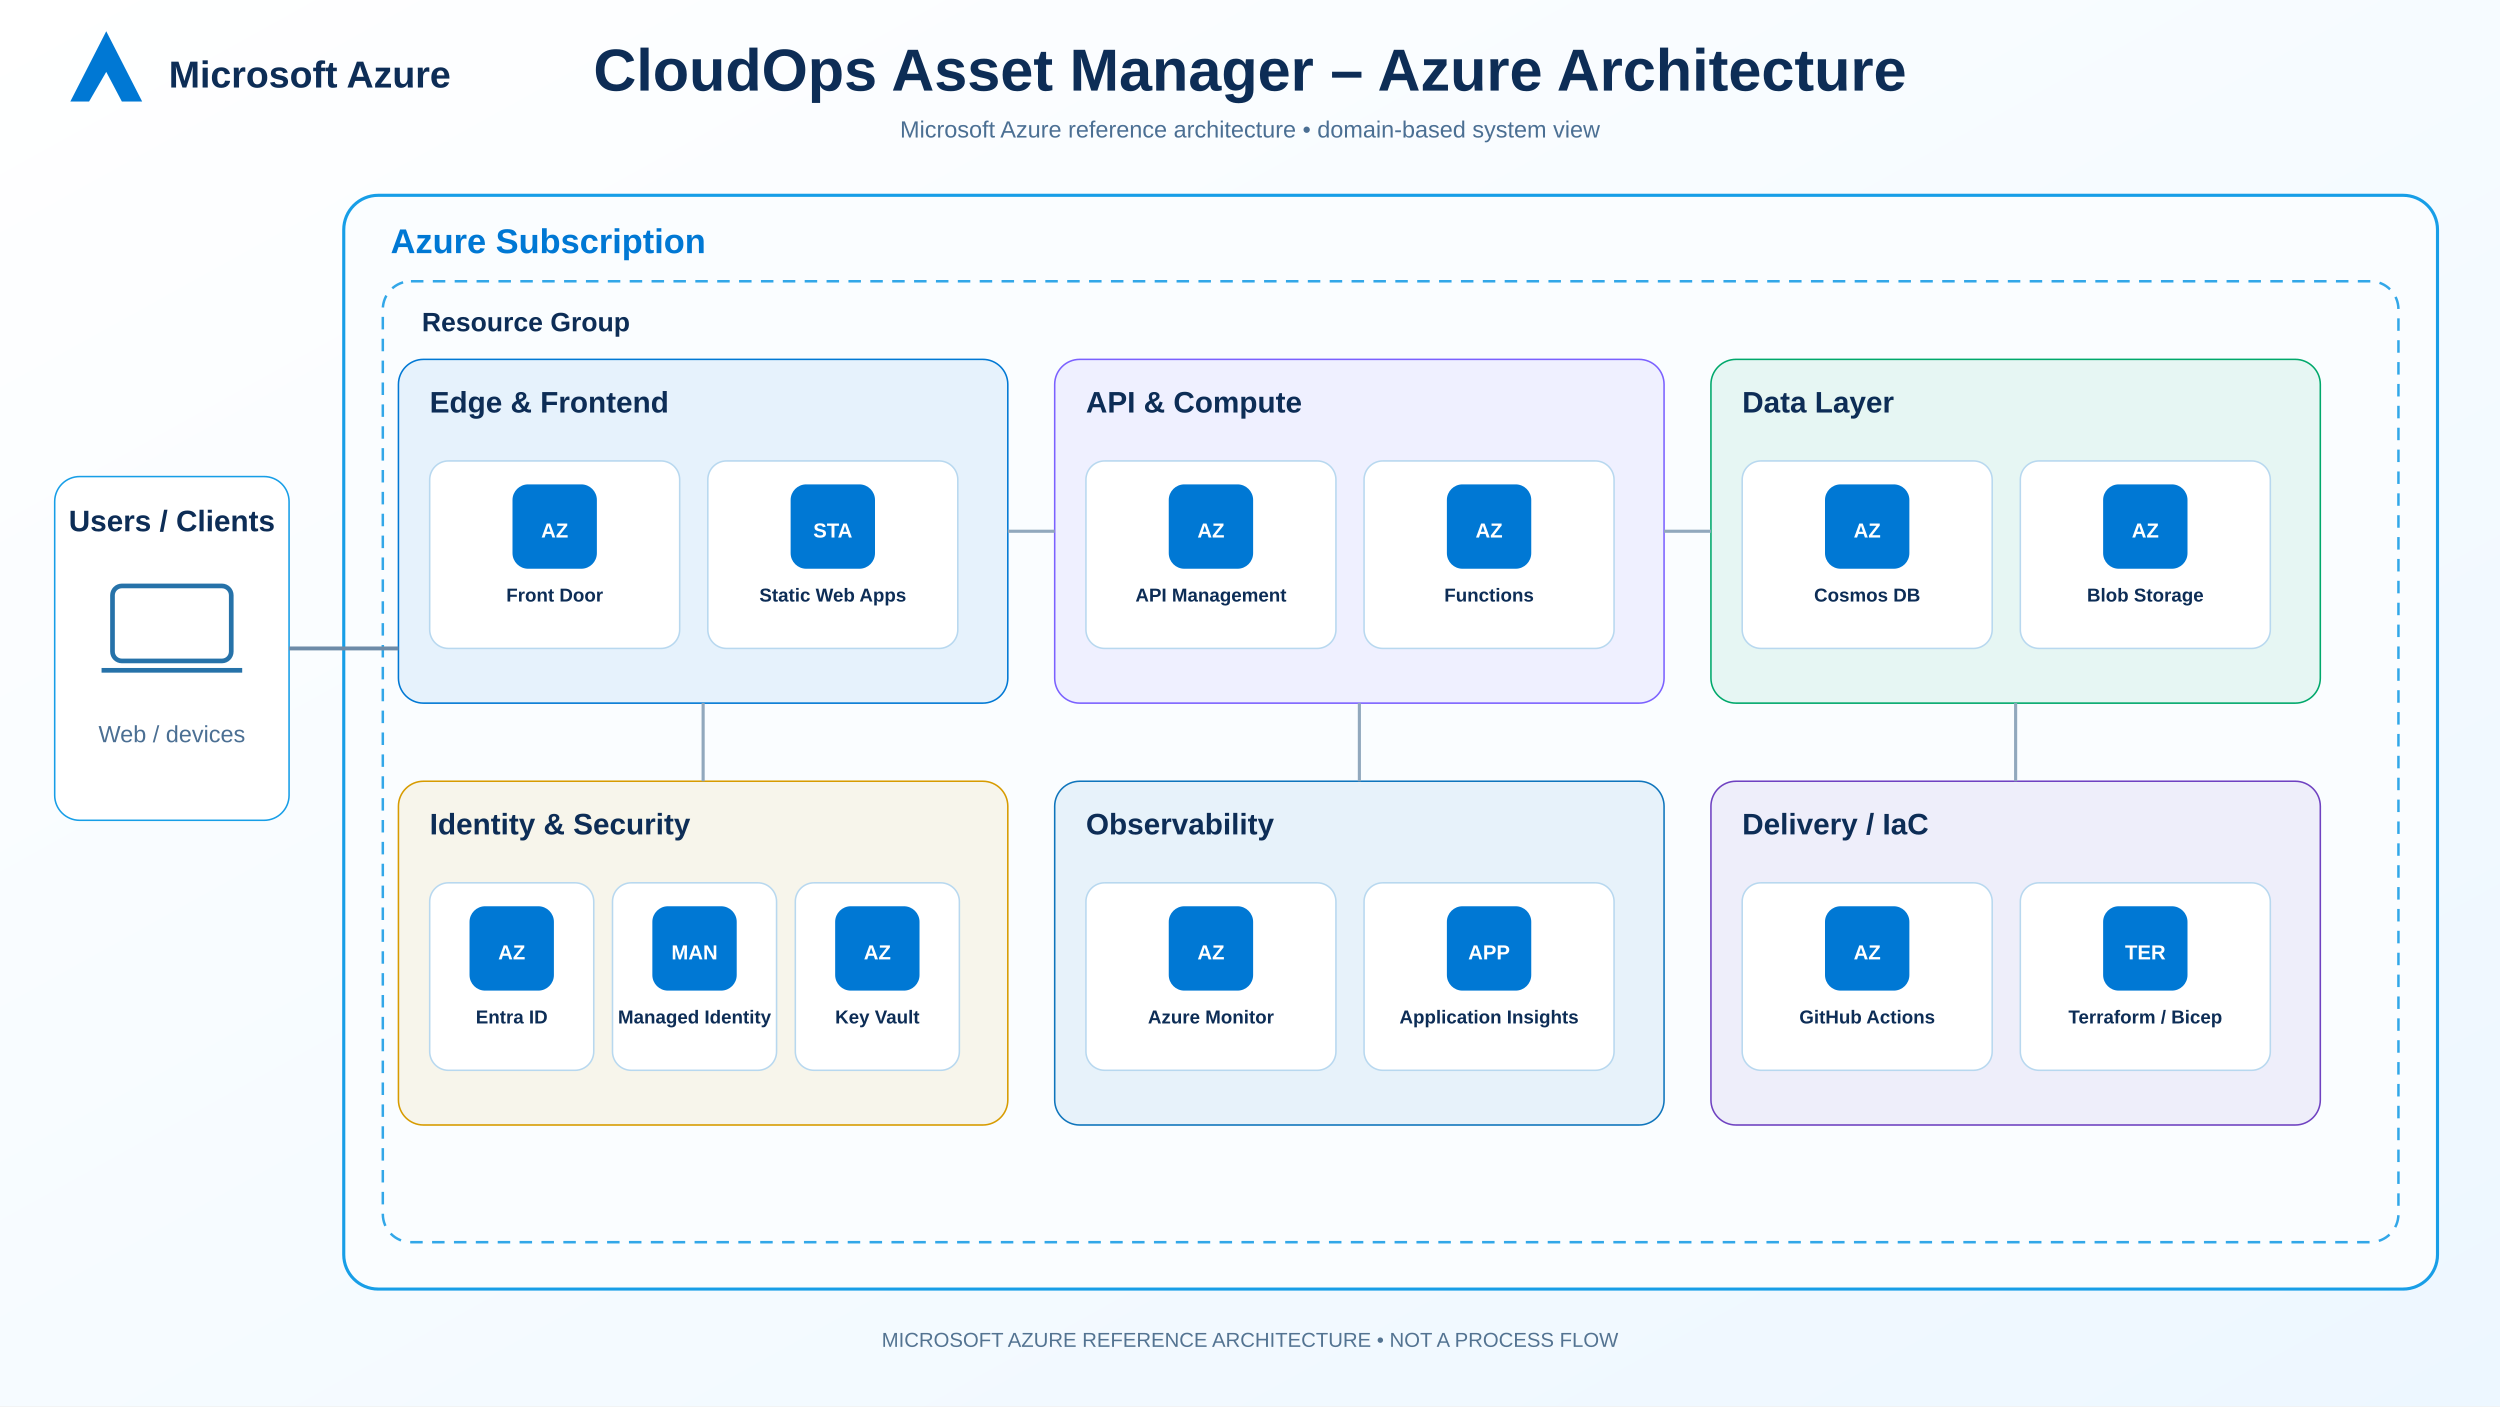
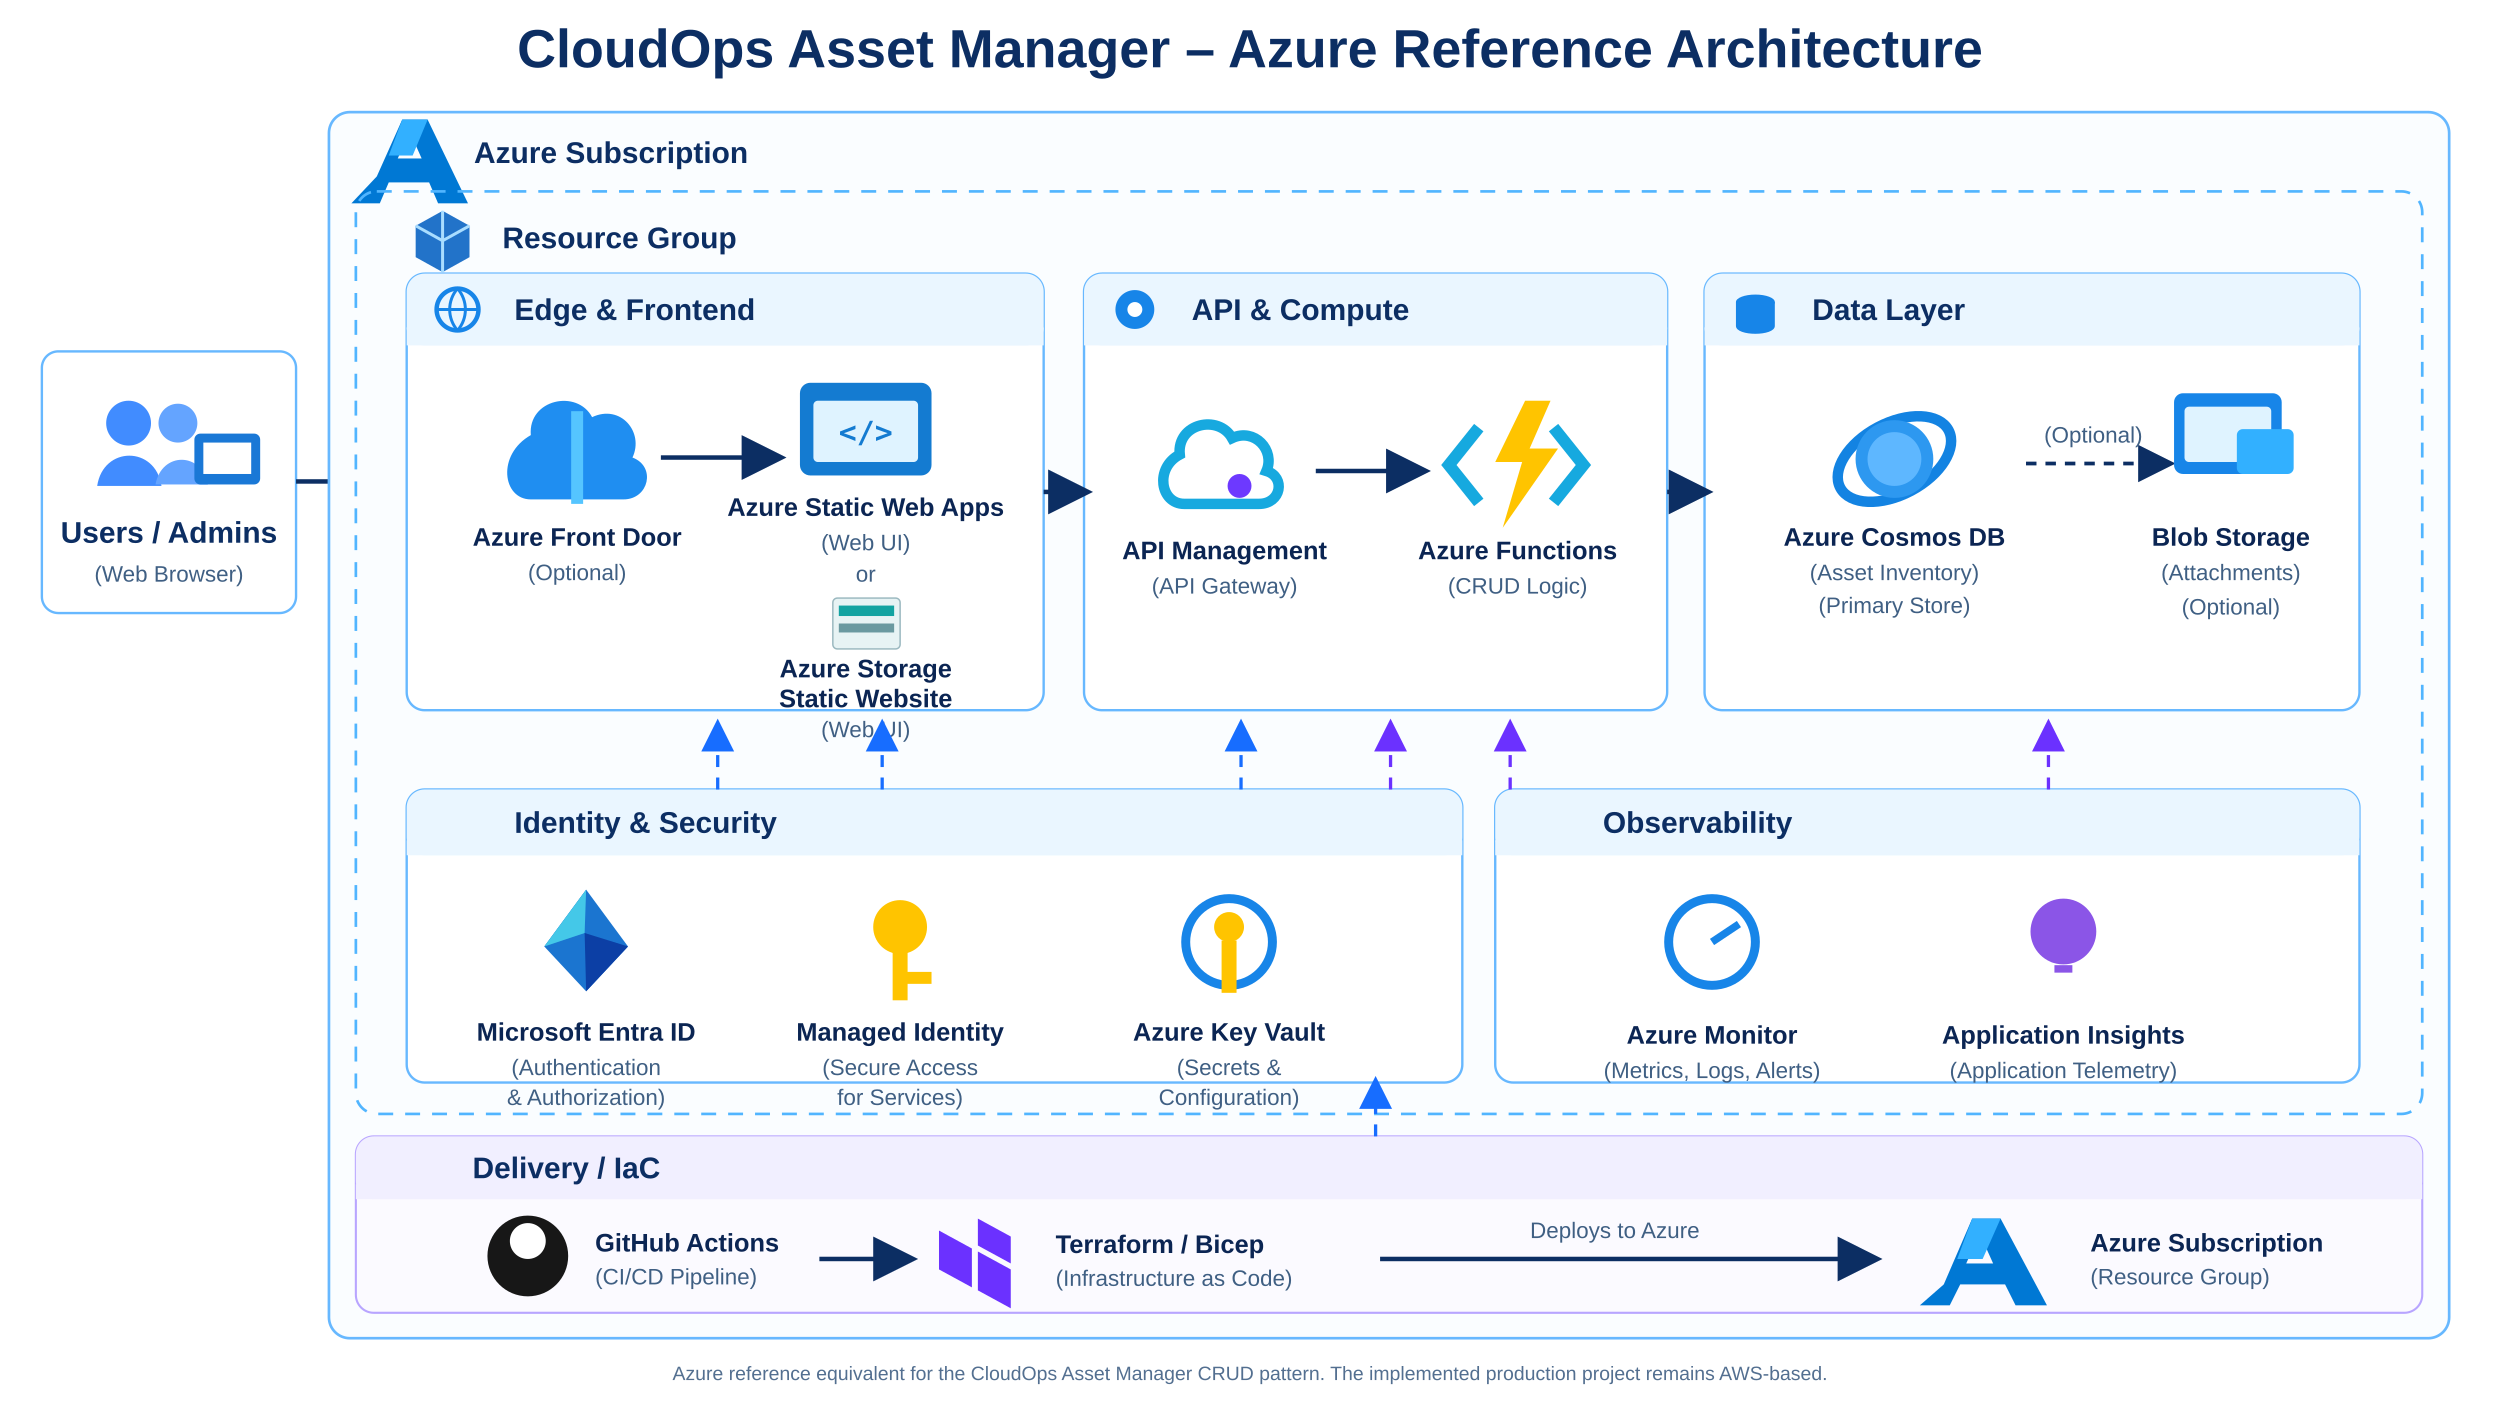
- <svg xmlns="http://www.w3.org/2000/svg" width="1600" height="900" viewBox="0 0 1600 900" role="img">
+ <svg xmlns="http://www.w3.org/2000/svg" width="1672" height="941" viewBox="0 0 1672 941" role="img" aria-labelledby="t d">
  <defs>
-     <linearGradient id="bg" x1="0" y1="0" x2="1" y2="1">
-       <stop stop-color="#fff" />
-       <stop offset="1" stop-color="#edf7ff" />
-     </linearGradient>
-     <style>.h{font:700 19px Arial;fill:#0d2d56}.svc{font:700 12px Arial;fill:#0d2d56}.icon{font:700 13px Arial;fill:#fff}.m{font:15px Arial;fill:#4b6f93}</style>
+     <style>
+ .title{font:700 36px Arial,Helvetica,sans-serif;fill:#0c2e63}.h{font:700 20px Arial,Helvetica,sans-serif;fill:#0c2e63}.svc{font:700 17px Arial,Helvetica,sans-serif;fill:#0b2553}.sm{font:15px Arial,Helvetica,sans-serif;fill:#3f5f83}.tiny{font:13px Arial,Helvetica,sans-serif;fill:#536f90}.panel{fill:#fff;stroke:#67b8ff;stroke-width:1.6}.head{fill:#eaf6ff}.line{stroke:#0c2e63;stroke-width:3;fill:none;marker-end:url(#a)}.dash{stroke:#176dff;stroke-width:2.2;stroke-dasharray:8 7;fill:none;marker-end:url(#ab)}.pdash{stroke:#6b31ff;stroke-width:2.2;stroke-dasharray:8 7;fill:none;marker-end:url(#ap)}
+ </style>
+     <marker id="a" markerWidth="10" markerHeight="10" refX="8" refY="5" orient="auto">
+       <path d="M0 0L10 5L0 10Z" fill="#0c2e63" />
+     </marker>
+     <marker id="ab" markerWidth="10" markerHeight="10" refX="8" refY="5" orient="auto">
+       <path d="M0 0L10 5L0 10Z" fill="#176dff" />
+     </marker>
+     <marker id="ap" markerWidth="10" markerHeight="10" refX="8" refY="5" orient="auto">
+       <path d="M0 0L10 5L0 10Z" fill="#6b31ff" />
+     </marker>
  </defs>
-   <rect width="1600" height="900" fill="url(#bg)" />
-   <path d="M45 65L68 20l23 45H78L68 46 57 65z" fill="#0078D4" />
-   <text x="108" y="56" font-family="Arial" font-size="24" font-weight="700" fill="#0d2d56">Microsoft Azure</text>
-   <text x="800" y="58" text-anchor="middle" font-family="Arial" font-size="38" font-weight="700" fill="#0d2d56">CloudOps Asset Manager – Azure Architecture</text>
-   <text x="800" y="88" text-anchor="middle" class="m">Microsoft Azure reference architecture • domain-based system view</text>
-   <rect x="220" y="125" width="1340" height="700" rx="22" fill="#fafdff" stroke="#179ee7" stroke-width="2" />
-   <text x="250" y="162" font-family="Arial" font-size="22" font-weight="700" fill="#0078D4">Azure Subscription</text>
-   <rect x="245" y="180" width="1290" height="615" rx="18" fill="none" stroke="#32a7e8" stroke-width="1.6" stroke-dasharray="8 6" />
-   <text x="270" y="212" font-family="Arial" font-size="17" font-weight="700" fill="#0d2d56">Resource Group</text>
-   <g>
-     <rect x="255" y="230" width="390" height="220" rx="16" fill="#0078D4" fill-opacity=".08" stroke="#0078D4" />
-     <text x="275" y="264" class="h">Edge &amp; Frontend</text>
-     <g transform="translate(275 295)">
-       <rect width="160" height="120" rx="12" fill="#fff" stroke="#b8d8ef" />
-       <rect x="53" y="15" width="54" height="54" rx="10" fill="#0078D4" />
-       <text x="80" y="49" text-anchor="middle" class="icon">AZ</text>
-       <text x="80" y="90" text-anchor="middle" class="svc">Front Door</text>
+   <rect width="1672" height="941" fill="#fff" />
+   <text x="836" y="45" text-anchor="middle" class="title">CloudOps Asset Manager – Azure Reference Architecture</text>
+   <g transform="translate(28 235)">
+     <rect width="170" height="175" rx="11" class="panel" />
+     <circle cx="58" cy="48" r="15" fill="#418cff" />
+     <circle cx="91" cy="48" r="13" fill="#64a4ff" />
+     <path d="M37 90c4-27 39-27 43 0Z" fill="#418cff" />
+     <path d="M76 89c4-22 31-22 35 0Z" fill="#64a4ff" />
+     <rect x="102" y="55" width="44" height="34" rx="4" fill="#1a78d6" />
+     <rect x="108" y="61" width="32" height="21" fill="#fff" />
+     <text x="85" y="128" text-anchor="middle" class="h">Users / Admins</text>
+     <text x="85" y="154" text-anchor="middle" class="sm">(Web Browser)</text>
+   </g>
+   <path d="M198 322H245" class="line" />
+   <rect x="220" y="75" width="1418" height="820" rx="14" fill="#fafdff" stroke="#67b8ff" stroke-width="1.8" />
+   <path d="M252 118L269 80h17l27 56h-20l-6-14h-27l-6 14h-19zm14-12h16l-8-18z" fill="#0078d4" />
+   <path d="M269 80h17l-10 24h-16z" fill="#32b0ff" />
+   <text x="317" y="109" class="h" font-size="24">Azure Subscription</text>
+   <rect x="238" y="128" width="1382" height="617" rx="14" fill="none" stroke="#51b5ff" stroke-width="1.8" stroke-dasharray="10 8" />
+   <g transform="translate(278 137)">
+     <path d="M0 14l18-10 18 10v21L18 45 0 35z" fill="#2273c9" />
+     <path d="M18 4v41M0 14l18 10 18-10" stroke="#a9ddff" stroke-width="2" fill="none" />
+     <text x="58" y="29" class="h">Resource Group</text>
+   </g>
+   <g transform="translate(272 183)">
+     <rect width="426" height="292" rx="12" class="panel" />
+     <rect width="426" height="48" rx="12" class="head" />
+     <rect y="36" width="426" height="12" class="head" />
+     <circle cx="34" cy="24" r="14" fill="none" stroke="#1785e8" stroke-width="3" />
+     <path d="M20 24h28M34 10c7 8 7 20 0 28M34 10c-7 8-7 20 0 28" stroke="#1785e8" stroke-width="2" fill="none" />
+     <text x="72" y="31" class="h">Edge &amp; Frontend</text>
+     <g transform="translate(50 70)">
+       <path d="M33 38c-2-24 31-31 41-12 19-9 35 10 27 27 16 6 11 28-6 28H33c-19 0-23-30 0-43z" fill="#1f8ef1" />
+       <path d="M64 22v62" stroke="#55c5ff" stroke-width="8" />
+       <text x="64" y="112" text-anchor="middle" class="svc">Azure Front Door</text>
+       <text x="64" y="135" text-anchor="middle" class="sm">(Optional)</text>
    </g>
-     <g transform="translate(453 295)">
-       <rect width="160" height="120" rx="12" fill="#fff" stroke="#b8d8ef" />
-       <rect x="53" y="15" width="54" height="54" rx="10" fill="#0078D4" />
-       <text x="80" y="49" text-anchor="middle" class="icon">STA</text>
-       <text x="80" y="90" text-anchor="middle" class="svc">Static Web Apps</text>
+     <path d="M170 123H248" class="line" />
+     <g transform="translate(255 61)">
+       <rect x="8" y="12" width="88" height="62" rx="7" fill="#147bd1" />
+       <rect x="17" y="24" width="70" height="41" rx="3" fill="#dff3ff" />
+       <text x="52" y="52" text-anchor="middle" font-family="monospace" font-size="20" font-weight="700" fill="#147bd1">&lt;/&gt;</text>
+       <text x="52" y="101" text-anchor="middle" class="svc">Azure Static Web Apps</text>
+       <text x="52" y="124" text-anchor="middle" class="sm">(Web UI)</text>
+       <text x="52" y="145" text-anchor="middle" class="sm">or</text>
+       <rect x="30" y="156" width="45" height="34" rx="3" fill="#e7f3f4" stroke="#9ab8bf" />
+       <rect x="34" y="161" width="37" height="7" fill="#13a3a1" />
+       <rect x="34" y="173" width="37" height="6" fill="#6a99a0" />
+       <text x="52" y="209" text-anchor="middle" class="svc">Azure Storage</text>
+       <text x="52" y="229" text-anchor="middle" class="svc">Static Website</text>
+       <text x="52" y="249" text-anchor="middle" class="sm">(Web UI)</text>
    </g>
  </g>
-   <g>
-     <rect x="675" y="230" width="390" height="220" rx="16" fill="#7B61FF" fill-opacity=".08" stroke="#7B61FF" />
-     <text x="695" y="264" class="h">API &amp; Compute</text>
-     <g transform="translate(695 295)">
-       <rect width="160" height="120" rx="12" fill="#fff" stroke="#b8d8ef" />
-       <rect x="53" y="15" width="54" height="54" rx="10" fill="#0078D4" />
-       <text x="80" y="49" text-anchor="middle" class="icon">AZ</text>
-       <text x="80" y="90" text-anchor="middle" class="svc">API Management</text>
+   <g transform="translate(725 183)">
+     <rect width="390" height="292" rx="12" class="panel" />
+     <rect width="390" height="48" rx="12" class="head" />
+     <rect y="36" width="390" height="12" class="head" />
+     <circle cx="34" cy="24" r="13" fill="#1785e8" />
+     <circle cx="34" cy="24" r="5" fill="#fff" />
+     <text x="72" y="31" class="h">API &amp; Compute</text>
+     <g transform="translate(42 78)">
+       <path d="M22 43c-2-21 26-27 35-11 15-7 29 8 23 22 13 4 10 22-5 22H25c-16 0-20-24-3-33z" fill="none" stroke="#17a9df" stroke-width="7" />
+       <circle cx="62" cy="64" r="8" fill="#6d39ff" />
+       <text x="52" y="113" text-anchor="middle" class="svc">API Management</text>
+       <text x="52" y="136" text-anchor="middle" class="sm">(API Gateway)</text>
    </g>
-     <g transform="translate(873 295)">
-       <rect width="160" height="120" rx="12" fill="#fff" stroke="#b8d8ef" />
-       <rect x="53" y="15" width="54" height="54" rx="10" fill="#0078D4" />
-       <text x="80" y="49" text-anchor="middle" class="icon">AZ</text>
-       <text x="80" y="90" text-anchor="middle" class="svc">Functions</text>
+     <path d="M155 132H226" class="line" />
+     <g transform="translate(240 75)">
+       <path d="M24 28l-20 25 20 25M74 28l20 25-20 25" stroke="#16a9df" stroke-width="8" fill="none" />
+       <path d="M55 10L35 51h18L40 95 77 42H58L72 10z" fill="#ffc400" />
+       <text x="50" y="116" text-anchor="middle" class="svc">Azure Functions</text>
+       <text x="50" y="139" text-anchor="middle" class="sm">(CRUD Logic)</text>
    </g>
  </g>
-   <g>
-     <rect x="1095" y="230" width="390" height="220" rx="16" fill="#00A86B" fill-opacity=".08" stroke="#00A86B" />
-     <text x="1115" y="264" class="h">Data Layer</text>
-     <g transform="translate(1115 295)">
-       <rect width="160" height="120" rx="12" fill="#fff" stroke="#b8d8ef" />
-       <rect x="53" y="15" width="54" height="54" rx="10" fill="#0078D4" />
-       <text x="80" y="49" text-anchor="middle" class="icon">AZ</text>
-       <text x="80" y="90" text-anchor="middle" class="svc">Cosmos DB</text>
+   <g transform="translate(1140 183)">
+     <rect width="438" height="292" rx="12" class="panel" />
+     <rect width="438" height="48" rx="12" class="head" />
+     <rect y="36" width="438" height="12" class="head" />
+     <ellipse cx="34" cy="19" rx="13" ry="5" fill="#1785e8" />
+     <path d="M21 19v16c0 7 26 7 26 0V19" fill="#1785e8" />
+     <text x="72" y="31" class="h">Data Layer</text>
+     <g transform="translate(55 72)">
+       <ellipse cx="72" cy="52" rx="41" ry="24" transform="rotate(-28 72 52)" fill="none" stroke="#1383e2" stroke-width="7" />
+       <circle cx="72" cy="52" r="26" fill="#2d98f0" />
+       <circle cx="72" cy="52" r="18" fill="#5eb7ff" />
+       <text x="72" y="110" text-anchor="middle" class="svc">Azure Cosmos DB</text>
+       <text x="72" y="133" text-anchor="middle" class="sm">(Asset Inventory)</text>
+       <text x="72" y="155" text-anchor="middle" class="sm">(Primary Store)</text>
    </g>
-     <g transform="translate(1293 295)">
-       <rect width="160" height="120" rx="12" fill="#fff" stroke="#b8d8ef" />
-       <rect x="53" y="15" width="54" height="54" rx="10" fill="#0078D4" />
-       <text x="80" y="49" text-anchor="middle" class="icon">AZ</text>
-       <text x="80" y="90" text-anchor="middle" class="svc">Blob Storage</text>
+     <path d="M215 127H310" stroke="#0c2e63" stroke-width="2.5" stroke-dasharray="7 6" marker-end="url(#a)" />
+     <text x="260" y="113" text-anchor="middle" class="sm">(Optional)</text>
+     <g transform="translate(314 80)">
+       <rect width="72" height="54" rx="6" fill="#1785e8" />
+       <rect x="7" y="9" width="58" height="37" rx="3" fill="#dff3ff" />
+       <rect x="42" y="24" width="38" height="30" rx="4" fill="#32b0ff" />
+       <text x="38" y="102" text-anchor="middle" class="svc">Blob Storage</text>
+       <text x="38" y="125" text-anchor="middle" class="sm">(Attachments)</text>
+       <text x="38" y="148" text-anchor="middle" class="sm">(Optional)</text>
    </g>
  </g>
-   <g>
-     <rect x="255" y="500" width="390" height="220" rx="16" fill="#D79B00" fill-opacity=".08" stroke="#D79B00" />
-     <text x="275" y="534" class="h">Identity &amp; Security</text>
-     <g transform="translate(275 565)">
-       <rect width="105" height="120" rx="12" fill="#fff" stroke="#b8d8ef" />
-       <rect x="25.5" y="15" width="54" height="54" rx="10" fill="#0078D4" />
-       <text x="52.5" y="49" text-anchor="middle" class="icon">AZ</text>
-       <text x="52.5" y="90" text-anchor="middle" class="svc">Entra ID</text>
+   <path d="M698 329H725" class="line" />
+   <path d="M1115 329H1140" class="line" />
+   <g transform="translate(272 528)">
+     <rect width="706" height="196" rx="12" class="panel" />
+     <rect width="706" height="44" rx="12" class="head" />
+     <rect y="34" width="706" height="10" class="head" />
+     <text x="72" y="29" class="h">Identity &amp; Security</text>
+     <g transform="translate(70 67)">
+       <path d="M50 0l28 38-28 30-28-30z" fill="#1b75d0" />
+       <path d="M50 0L22 38l27-9z" fill="#44c8e8" />
+       <path d="M50 68l28-30-29-9z" fill="#0c3fa5" />
+       <text x="50" y="101" text-anchor="middle" class="svc">Microsoft Entra ID</text>
+       <text x="50" y="124" text-anchor="middle" class="sm">(Authentication</text>
+       <text x="50" y="144" text-anchor="middle" class="sm">&amp; Authorization)</text>
    </g>
-     <g transform="translate(392 565)">
-       <rect width="105" height="120" rx="12" fill="#fff" stroke="#b8d8ef" />
-       <rect x="25.5" y="15" width="54" height="54" rx="10" fill="#0078D4" />
-       <text x="52.5" y="49" text-anchor="middle" class="icon">MAN</text>
-       <text x="52.5" y="90" text-anchor="middle" class="svc">Managed Identity</text>
+     <g transform="translate(280 67)">
+       <circle cx="50" cy="25" r="18" fill="#ffc400" />
+       <rect x="45" y="40" width="10" height="34" fill="#ffc400" />
+       <rect x="53" y="55" width="18" height="8" fill="#ffc400" />
+       <text x="50" y="101" text-anchor="middle" class="svc">Managed Identity</text>
+       <text x="50" y="124" text-anchor="middle" class="sm">(Secure Access</text>
+       <text x="50" y="144" text-anchor="middle" class="sm">for Services)</text>
    </g>
-     <g transform="translate(509 565)">
-       <rect width="105" height="120" rx="12" fill="#fff" stroke="#b8d8ef" />
-       <rect x="25.5" y="15" width="54" height="54" rx="10" fill="#0078D4" />
-       <text x="52.5" y="49" text-anchor="middle" class="icon">AZ</text>
-       <text x="52.5" y="90" text-anchor="middle" class="svc">Key Vault</text>
+     <g transform="translate(500 67)">
+       <circle cx="50" cy="35" r="29" fill="none" stroke="#1785e8" stroke-width="6" />
+       <circle cx="50" cy="25" r="10" fill="#ffc400" />
+       <rect x="45" y="34" width="10" height="35" fill="#ffc400" />
+       <text x="50" y="101" text-anchor="middle" class="svc">Azure Key Vault</text>
+       <text x="50" y="124" text-anchor="middle" class="sm">(Secrets &amp;</text>
+       <text x="50" y="144" text-anchor="middle" class="sm">Configuration)</text>
    </g>
  </g>
-   <g>
-     <rect x="675" y="500" width="390" height="220" rx="16" fill="#0F75BC" fill-opacity=".08" stroke="#0F75BC" />
-     <text x="695" y="534" class="h">Observability</text>
-     <g transform="translate(695 565)">
-       <rect width="160" height="120" rx="12" fill="#fff" stroke="#b8d8ef" />
-       <rect x="53" y="15" width="54" height="54" rx="10" fill="#0078D4" />
-       <text x="80" y="49" text-anchor="middle" class="icon">AZ</text>
-       <text x="80" y="90" text-anchor="middle" class="svc">Azure Monitor</text>
+   <g transform="translate(1000 528)">
+     <rect width="578" height="196" rx="12" class="panel" />
+     <rect width="578" height="44" rx="12" class="head" />
+     <rect y="34" width="578" height="10" class="head" />
+     <text x="72" y="29" class="h">Observability</text>
+     <g transform="translate(95 66)">
+       <circle cx="50" cy="36" r="29" fill="none" stroke="#1785e8" stroke-width="6" />
+       <path d="M50 36l18-12" stroke="#1785e8" stroke-width="5" />
+       <text x="50" y="104" text-anchor="middle" class="svc">Azure Monitor</text>
+       <text x="50" y="127" text-anchor="middle" class="sm">(Metrics, Logs, Alerts)</text>
    </g>
-     <g transform="translate(873 565)">
-       <rect width="160" height="120" rx="12" fill="#fff" stroke="#b8d8ef" />
-       <rect x="53" y="15" width="54" height="54" rx="10" fill="#0078D4" />
-       <text x="80" y="49" text-anchor="middle" class="icon">APP</text>
-       <text x="80" y="90" text-anchor="middle" class="svc">Application Insights</text>
+     <g transform="translate(330 65)">
+       <circle cx="50" cy="30" r="22" fill="#8b55e7" />
+       <path d="M42 48h16M44 55h12" stroke="#8b55e7" stroke-width="5" />
+       <text x="50" y="105" text-anchor="middle" class="svc">Application Insights</text>
+       <text x="50" y="128" text-anchor="middle" class="sm">(Application Telemetry)</text>
    </g>
  </g>
-   <g>
-     <rect x="1095" y="500" width="390" height="220" rx="16" fill="#6F42C1" fill-opacity=".08" stroke="#6F42C1" />
-     <text x="1115" y="534" class="h">Delivery / IaC</text>
-     <g transform="translate(1115 565)">
-       <rect width="160" height="120" rx="12" fill="#fff" stroke="#b8d8ef" />
-       <rect x="53" y="15" width="54" height="54" rx="10" fill="#0078D4" />
-       <text x="80" y="49" text-anchor="middle" class="icon">AZ</text>
-       <text x="80" y="90" text-anchor="middle" class="svc">GitHub Actions</text>
+   <path d="M480 528V485" class="dash" />
+   <path d="M590 528V485" class="dash" />
+   <path d="M830 528V485" class="dash" />
+   <path d="M930 528V485" class="pdash" />
+   <path d="M1010 528V485" class="pdash" />
+   <path d="M1370 528V485" class="pdash" />
+   <g transform="translate(238 760)">
+     <rect width="1382" height="118" rx="12" fill="#fbfaff" stroke="#b8a5ff" stroke-width="1.4" />
+     <rect width="1382" height="42" rx="12" fill="#f1efff" />
+     <rect y="32" width="1382" height="10" fill="#f1efff" />
+     <text x="78" y="28" class="h">Delivery / IaC</text>
+     <circle cx="115" cy="80" r="27" fill="#171717" />
+     <circle cx="115" cy="70" r="12" fill="#fff" />
+     <text x="160" y="77" class="svc">GitHub Actions</text>
+     <text x="160" y="99" class="sm">(CI/CD Pipeline)</text>
+     <path d="M310 82H370" class="line" />
+     <g transform="translate(390 55)">
+       <path d="M0 8l22 12v26L0 34zM26 22l22 12v26L26 48zM26 0l22 12v18L26 18z" fill="#6b31ff" />
+       <text x="78" y="23" class="svc">Terraform / Bicep</text>
+       <text x="78" y="45" class="sm">(Infrastructure as Code)</text>
    </g>
-     <g transform="translate(1293 565)">
-       <rect width="160" height="120" rx="12" fill="#fff" stroke="#b8d8ef" />
-       <rect x="53" y="15" width="54" height="54" rx="10" fill="#0078D4" />
-       <text x="80" y="49" text-anchor="middle" class="icon">TER</text>
-       <text x="80" y="90" text-anchor="middle" class="svc">Terraform / Bicep</text>
-     </g>
+     <path d="M685 82H1015" class="line" />
+     <text x="842" y="68" text-anchor="middle" class="sm">Deploys to Azure</text>
+     <path d="M1062 99l19-44h19l31 58h-21l-7-14h-30l-7 14h-20zm15-14h18l-9-20z" fill="#0078d4" />
+     <path d="M1081 55h19l-12 27h-17z" fill="#32b0ff" />
+     <text x="1160" y="77" class="svc">Azure Subscription</text>
+     <text x="1160" y="99" class="sm">(Resource Group)</text>
  </g>
-   <g>
-     <rect x="35" y="305" width="150" height="220" rx="16" fill="#fff" stroke="#179ee7" />
-     <text x="110" y="340" text-anchor="middle" class="h">Users / Clients</text>
-     <rect x="72" y="375" width="76" height="48" rx="6" fill="none" stroke="#2672a9" stroke-width="3" />
-     <path d="M65 429h90" stroke="#2672a9" stroke-width="3" />
-     <text x="110" y="475" text-anchor="middle" class="m">Web / devices</text>
-   </g>
-   <path d="M185 415H255" stroke="#6d8ba8" stroke-width="2.5" />
-   <path d="M645 340H675M1065 340H1095M450 450V500M870 450V500M1290 450V500" stroke="#91a8bd" stroke-width="2" />
-   <text x="800" y="862" text-anchor="middle" font-family="Arial" font-size="13" fill="#537391">MICROSOFT AZURE REFERENCE ARCHITECTURE • NOT A PROCESS FLOW</text>
+   <path d="M920 760V724" class="dash" />
+   <text x="836" y="923" text-anchor="middle" class="tiny">Azure reference equivalent for the CloudOps Asset Manager CRUD pattern. The implemented production project remains AWS-based.</text>
</svg>
